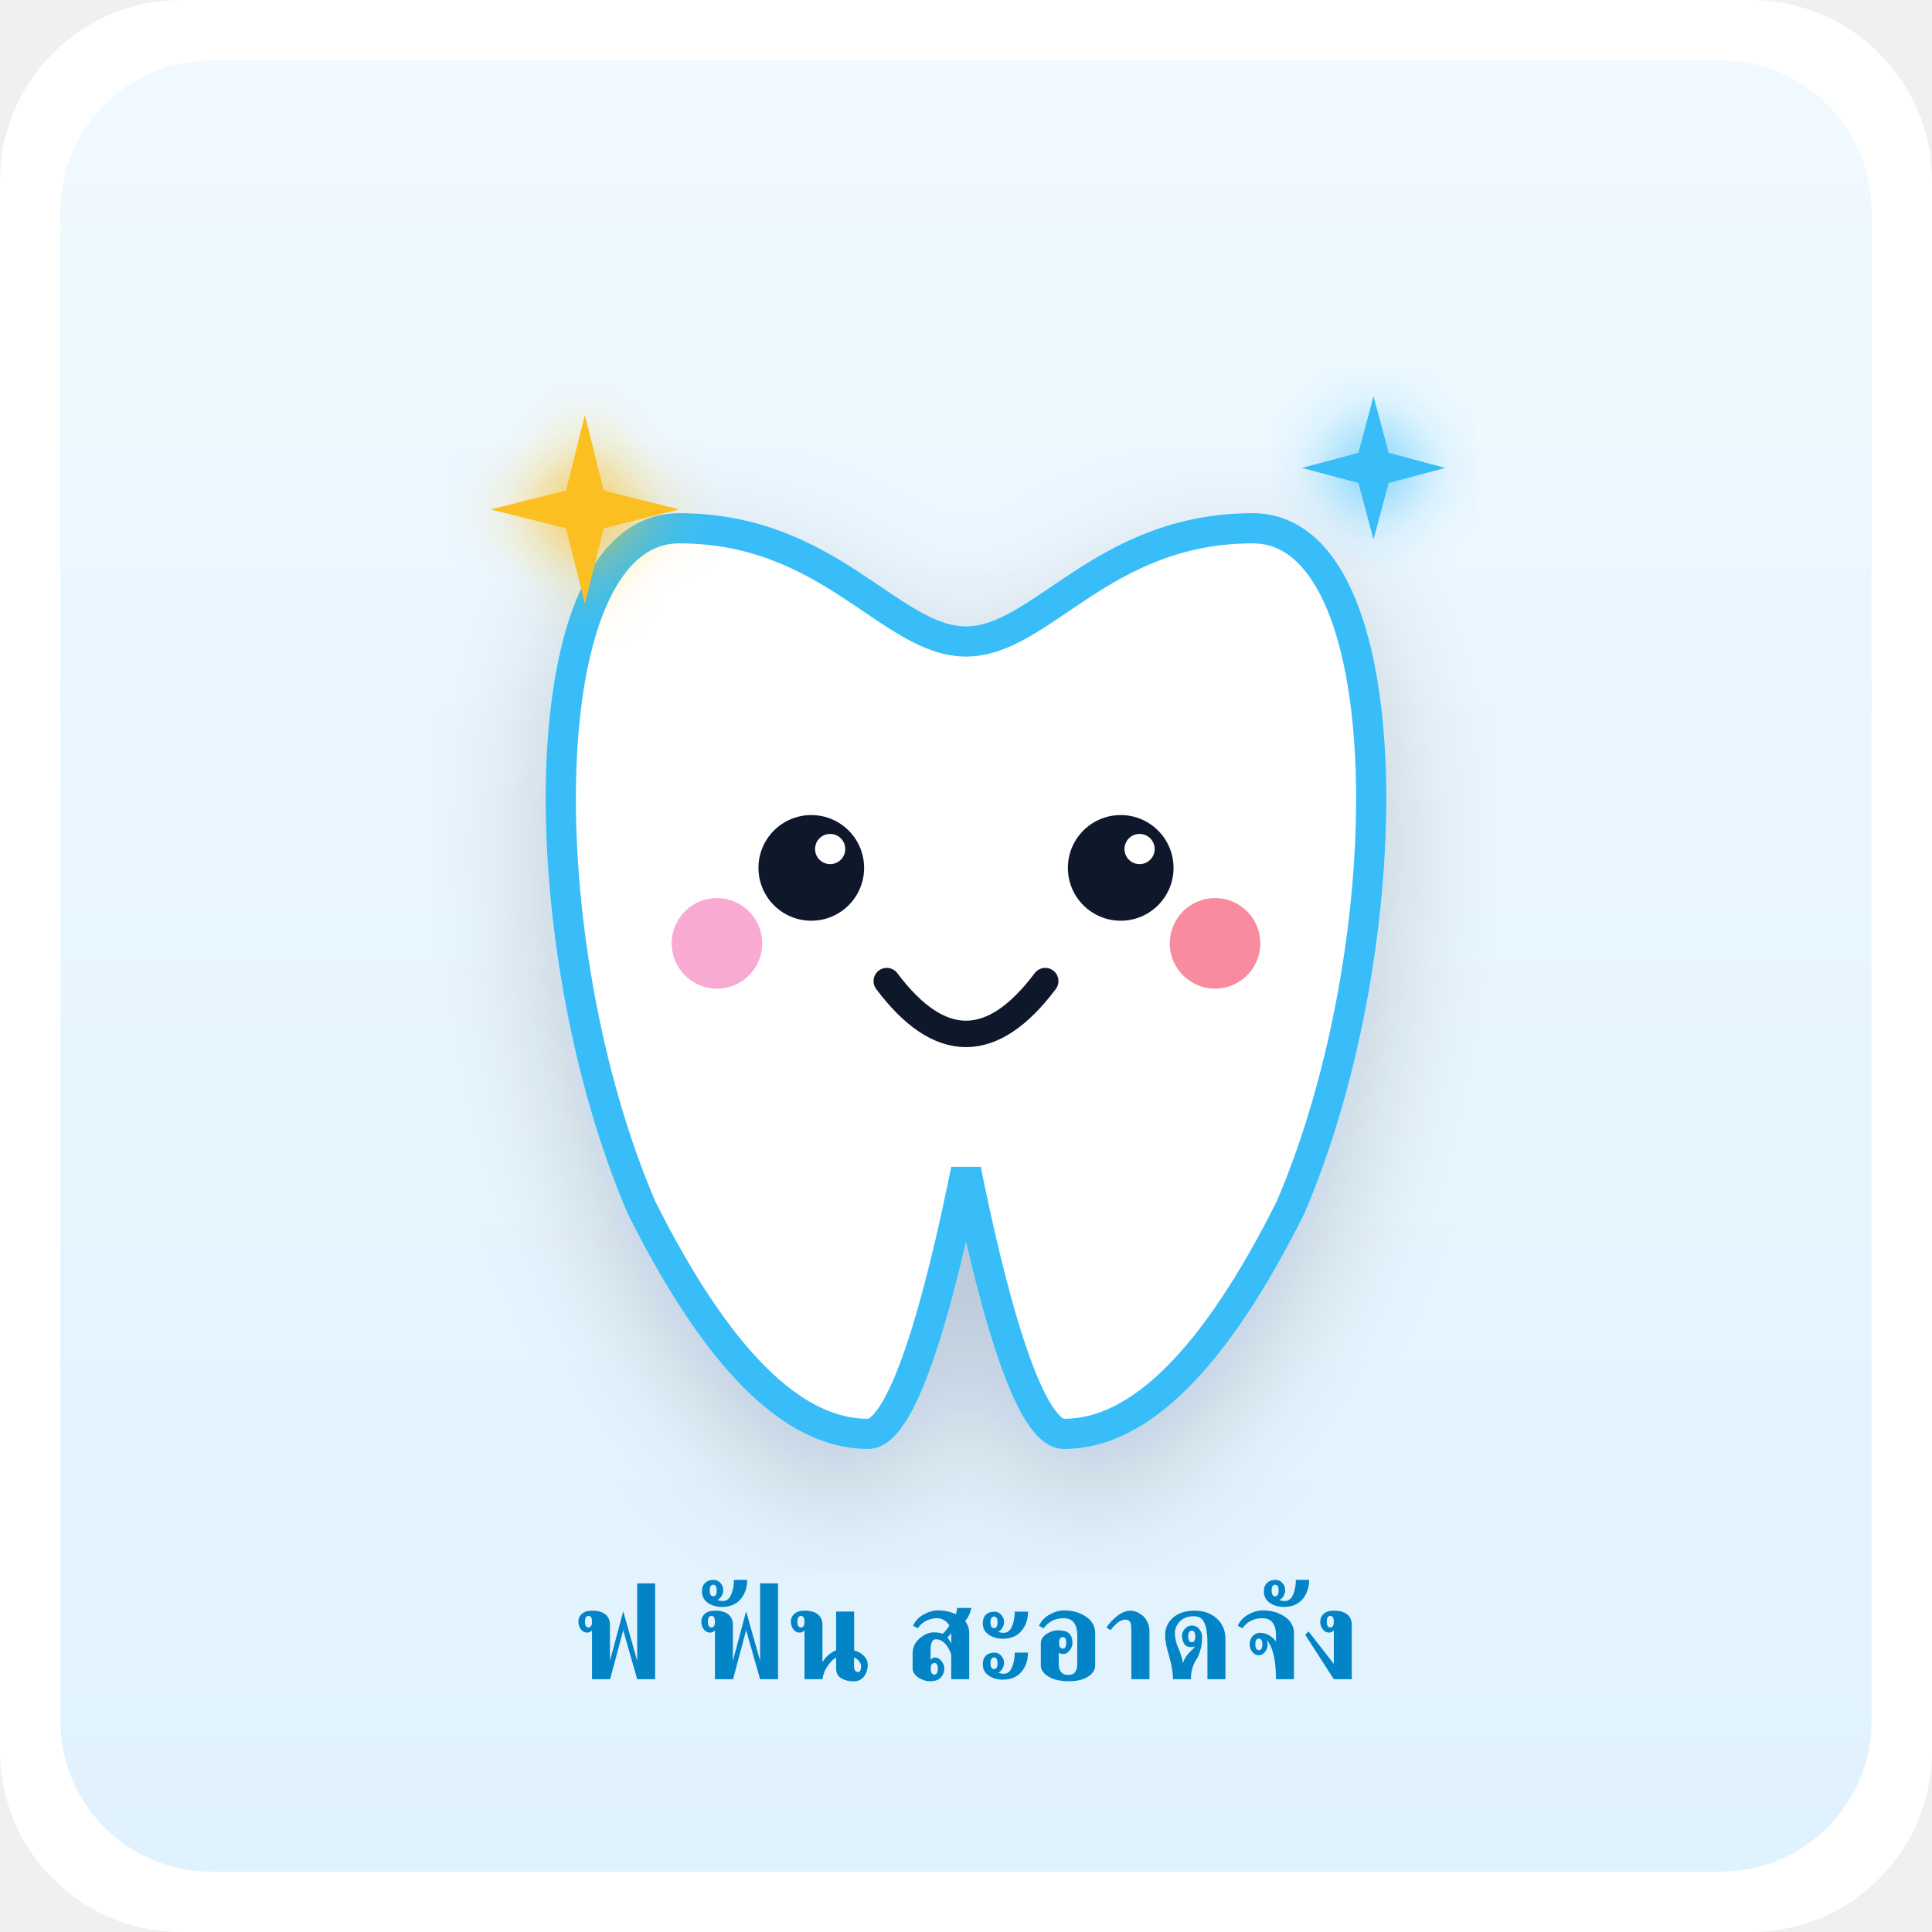
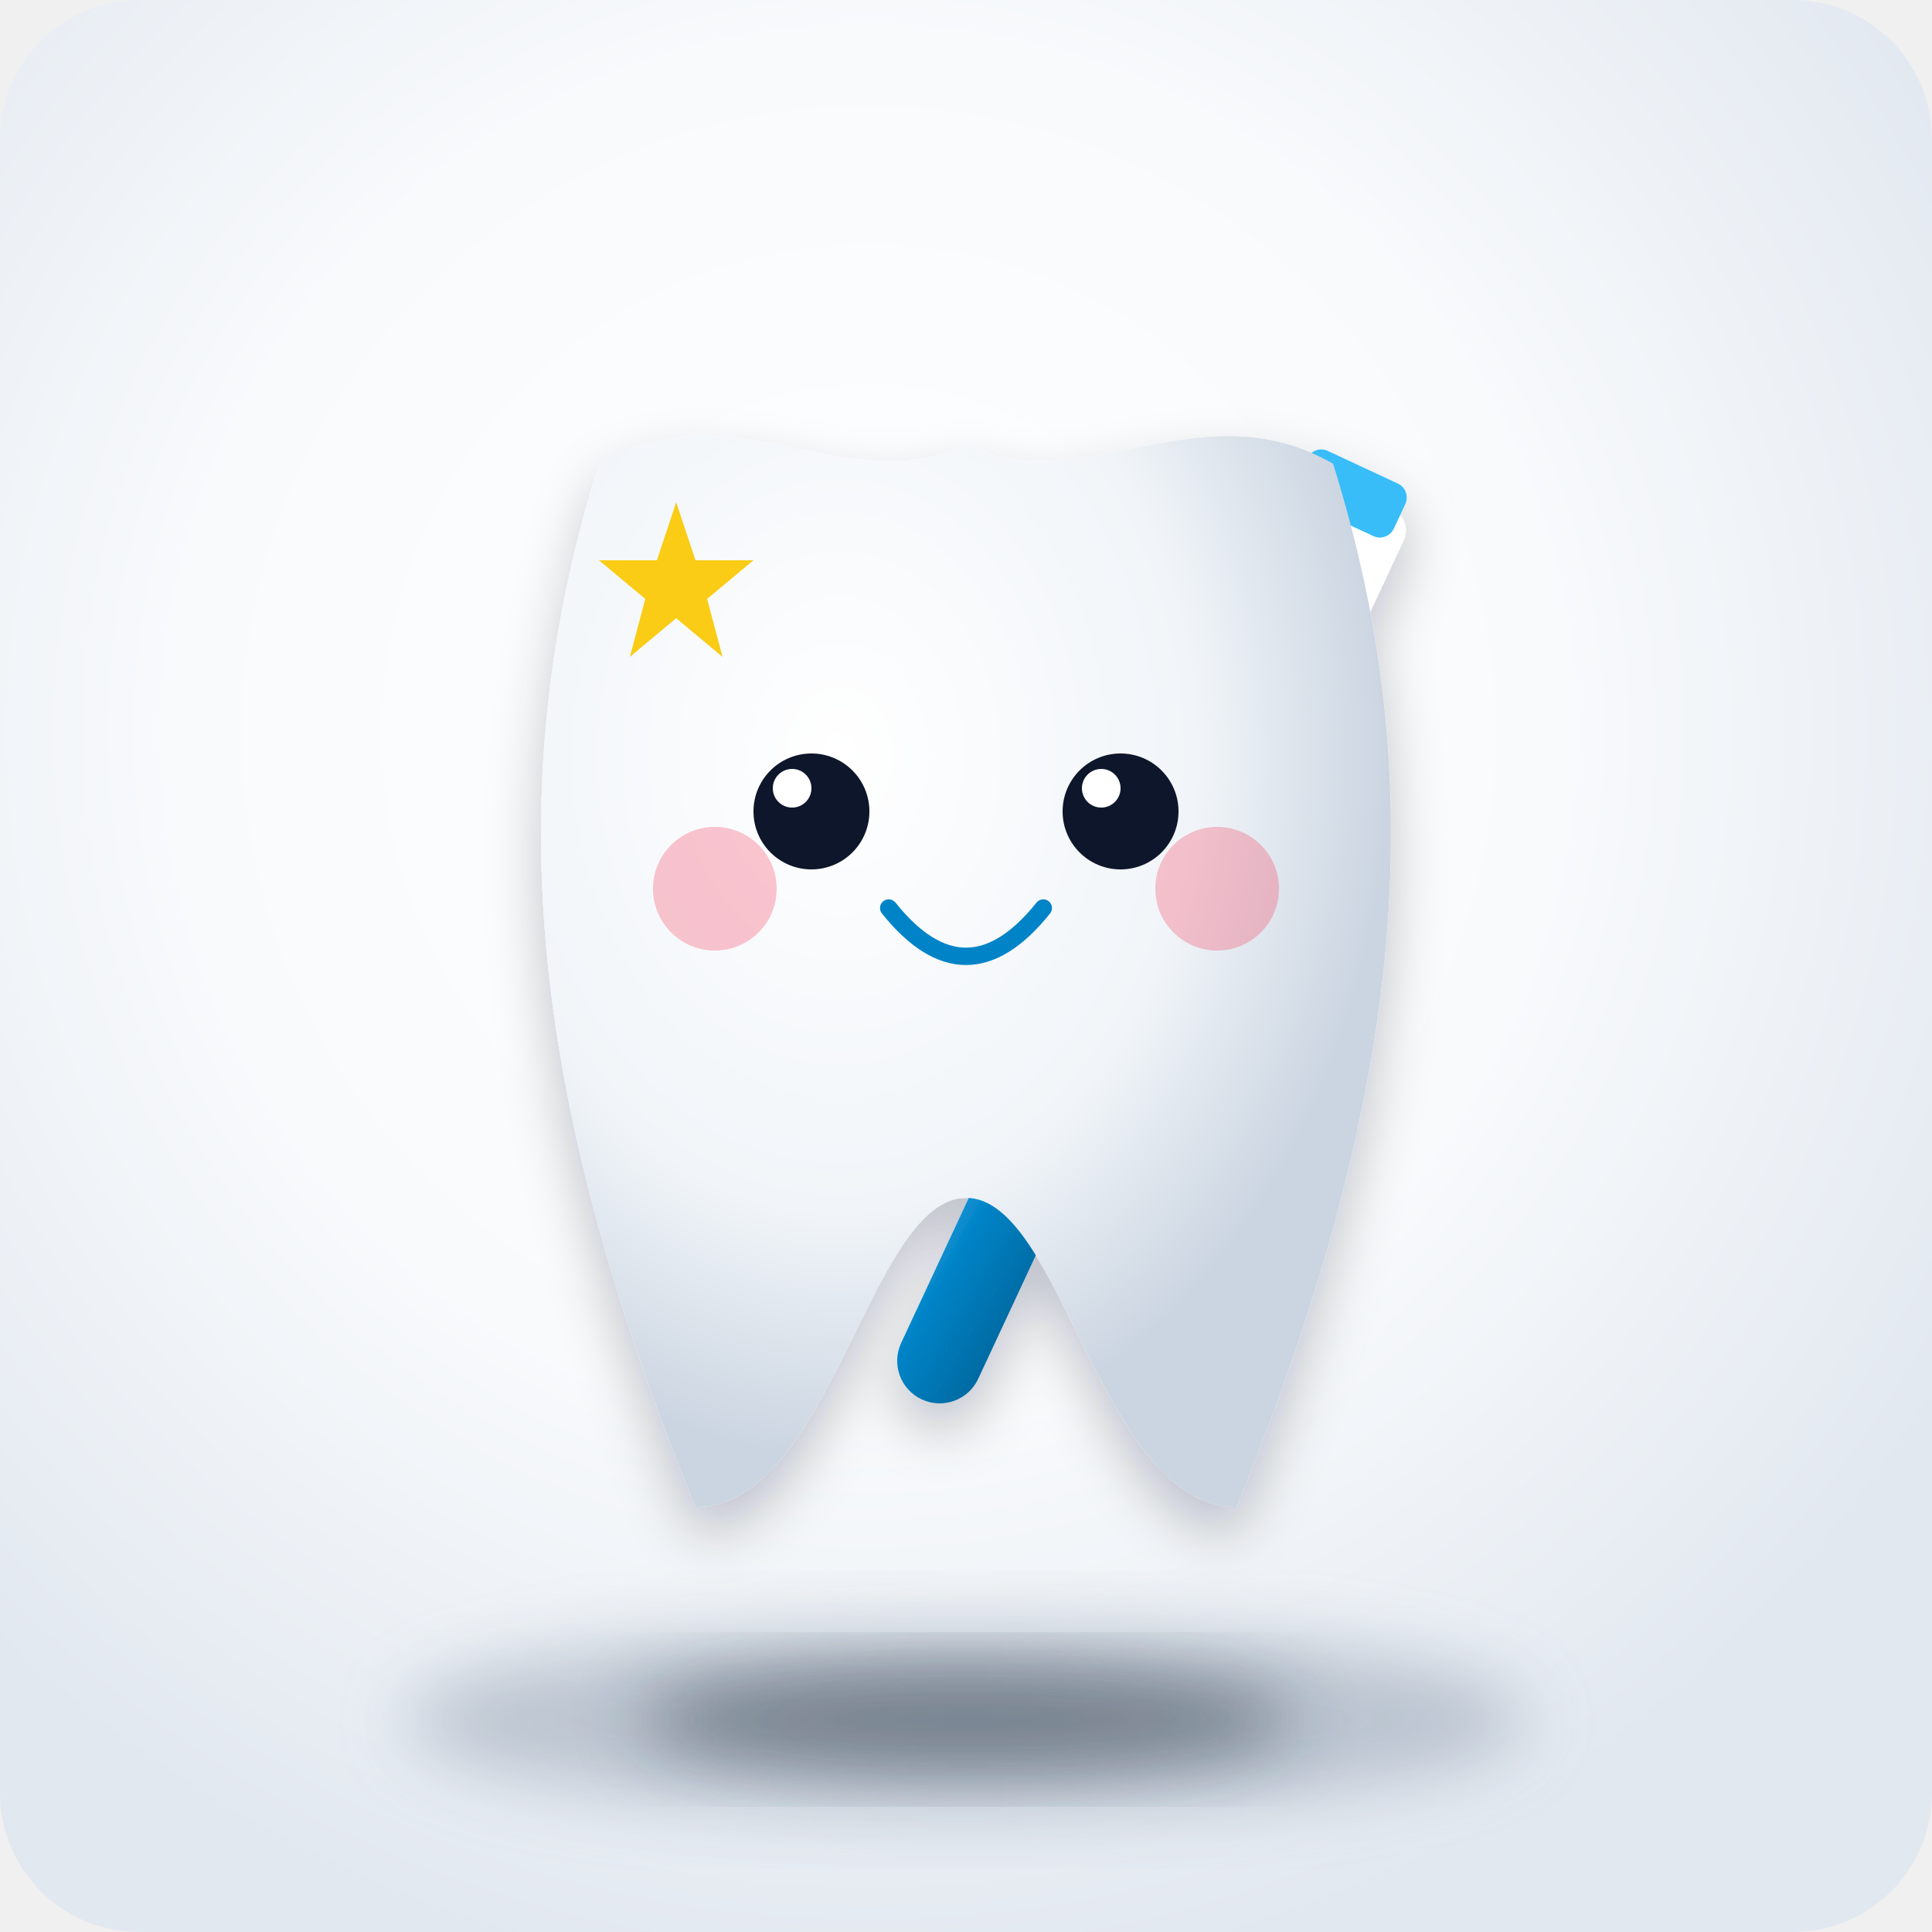
- <svg xmlns="http://www.w3.org/2000/svg" viewBox="0 0 512 512" width="100%" height="100%">
+ <svg xmlns="http://www.w3.org/2000/svg" viewBox="0 0 500 500" width="100%" height="100%">
  <defs>
-     <filter id="dropShadow" x="-15%" y="-15%" width="130%" height="130%">
-       <feDropShadow dx="0" dy="12" stdDeviation="16" flood-color="#0f172a" flood-opacity="0.18" />
+     <radialGradient id="bgGlow" cx="45%" cy="38%" r="65%">
+       <stop offset="0%" stop-color="#ffffff" />
+       <stop offset="55%" stop-color="#f8fafc" />
+       <stop offset="100%" stop-color="#e2e8f0" />
+     </radialGradient>
+     <filter id="groundShadow" x="-30%" y="-30%" width="160%" height="160%">
+       <feGaussianBlur stdDeviation="9" />
+     </filter>
+     <filter id="clayShadow" x="-25%" y="-25%" width="150%" height="150%">
+       <feDropShadow dx="0" dy="7" stdDeviation="7" flood-color="#0f172a" flood-opacity="0.22" />
    </filter>
    <filter id="softGlow" x="-20%" y="-20%" width="140%" height="140%">
-       <feGaussianBlur stdDeviation="8" result="blur" />
+       <feGaussianBlur stdDeviation="3" result="blur" />
      <feComposite in="SourceGraphic" in2="blur" operator="over" />
    </filter>
-     <linearGradient id="bgWarm" x1="0" y1="0" x2="0" y2="1">
-       <stop offset="0%" stop-color="#fffbeb" />
-       <stop offset="100%" stop-color="#fef3c7" />
-     </linearGradient>
-     <linearGradient id="bgSky" x1="0" y1="0" x2="0" y2="1">
-       <stop offset="0%" stop-color="#f0f9ff" />
-       <stop offset="100%" stop-color="#e0f2fe" />
-     </linearGradient>
-     <linearGradient id="bgRose" x1="0" y1="0" x2="0" y2="1">
-       <stop offset="0%" stop-color="#fff1f2" />
-       <stop offset="100%" stop-color="#ffe4e6" />
-     </linearGradient>
-     <linearGradient id="bgEmerald" x1="0" y1="0" x2="0" y2="1">
-       <stop offset="0%" stop-color="#ecfdf5" />
-       <stop offset="100%" stop-color="#d1fae5" />
-     </linearGradient>
-     <linearGradient id="bgPurple" x1="0" y1="0" x2="0" y2="1">
-       <stop offset="0%" stop-color="#faf5ff" />
-       <stop offset="100%" stop-color="#f3e8ff" />
+     <radialGradient id="toothWhite" cx="35%" cy="30%" r="65%">
+       <stop offset="0%" stop-color="#ffffff" />
+       <stop offset="65%" stop-color="#f1f5f9" />
+       <stop offset="100%" stop-color="#cbd5e1" />
+     </radialGradient>
+     <linearGradient id="brushHandle" x1="0%" y1="0%" x2="100%" y2="100%">
+       <stop offset="0%" stop-color="#38bdf8" />
+       <stop offset="50%" stop-color="#0284c7" />
+       <stop offset="100%" stop-color="#0369a1" />
    </linearGradient>
  </defs>
-   <rect width="512" height="512" rx="48" fill="#ffffff" />
-   <rect x="16" y="16" width="480" height="480" rx="40" fill="url(#bgSky)" />
-   <g filter="url(#dropShadow)">
-     <path d="M 180 140 C 140 140 140 250 170 320 C 190 360 210 380 230 380 C 240 380 250 340 256 310 C 262 340 272 380 282 380 C 302 380 322 360 342 320 C 372 250 372 140 332 140 C 292 140 276 170 256 170 C 236 170 220 140 180 140 Z" fill="#ffffff" stroke="#38bdf8" stroke-width="8" />
+   <rect width="500" height="500" rx="36" fill="url(#bgGlow)" />
+   <ellipse cx="250" cy="445" rx="145" ry="24" fill="#64748b" opacity="0.35" filter="url(#groundShadow)" />
+   <ellipse cx="250" cy="445" rx="85" ry="14" fill="#1e293b" opacity="0.45" filter="url(#groundShadow)" />
+   <g filter="url(#clayShadow)">
+     <rect x="330" y="140" width="22" height="240" rx="11" transform="rotate(25 330 140)" fill="url(#brushHandle)" />
+     <rect x="335" y="120" width="34" height="45" rx="6" transform="rotate(25 335 120)" fill="#ffffff" />
+     <rect x="340" y="115" width="28" height="15" rx="4" transform="rotate(25 340 115)" fill="#38bdf8" />
+     <path d="M 155 120 C 130 200 135 280 180 390 C 215 390 225 310 250 310 C 275 310 285 390 320 390 C 365 280 370 200 345 120 C 310 100 280 130 250 115 C 220 130 190 100 155 120 Z" fill="url(#toothWhite)" />
+     <polygon points="175,130 180,145 195,145 183,155 187,170 175,160 163,170 167,155 155,145 170,145" fill="#facc15" />
+     <circle cx="210" cy="210" r="15" fill="#0f172a" />
+     <circle cx="290" cy="210" r="15" fill="#0f172a" />
+     <circle cx="205" cy="204" r="5" fill="#ffffff" />
+     <circle cx="285" cy="204" r="5" fill="#ffffff" />
+     <circle cx="185" cy="230" r="16" fill="#f43f5e" opacity="0.3" />
+     <circle cx="315" cy="230" r="16" fill="#f43f5e" opacity="0.3" />
+     <path d="M 230 235 Q 250 260 270 235" fill="none" stroke="#0284c7" stroke-width="4.5" stroke-linecap="round" />
  </g>
-   <circle cx="215" cy="230" r="14" fill="#0f172a" />
-   <circle cx="220" cy="225" r="4" fill="#ffffff" />
-   <circle cx="297" cy="230" r="14" fill="#0f172a" />
-   <circle cx="302" cy="225" r="4" fill="#ffffff" />
-   <circle cx="190" cy="250" r="12" fill="#f472b6" opacity="0.6" />
-   <circle cx="322" cy="250" r="12" fill="#f43f5e" opacity="0.6" />
-   <path d="M 235 260 Q 256 288 277 260" fill="none" stroke="#0f172a" stroke-width="7" stroke-linecap="round" />
-   <path d="M 150 130 L 155 110 L 160 130 L 180 135 L 160 140 L 155 160 L 150 140 L 130 135 Z" fill="#fbbf24" filter="url(#softGlow)" />
-   <path d="M 360 120 L 364 105 L 368 120 L 383 124 L 368 128 L 364 143 L 360 128 L 345 124 Z" fill="#38bdf8" filter="url(#softGlow)" />
-   <text x="256" y="445" font-family="'Sarabun', sans-serif" font-size="34" font-weight="bold" fill="#0284c7" text-anchor="middle">ฟ ฟัน สะอาดจัง</text>
</svg>
